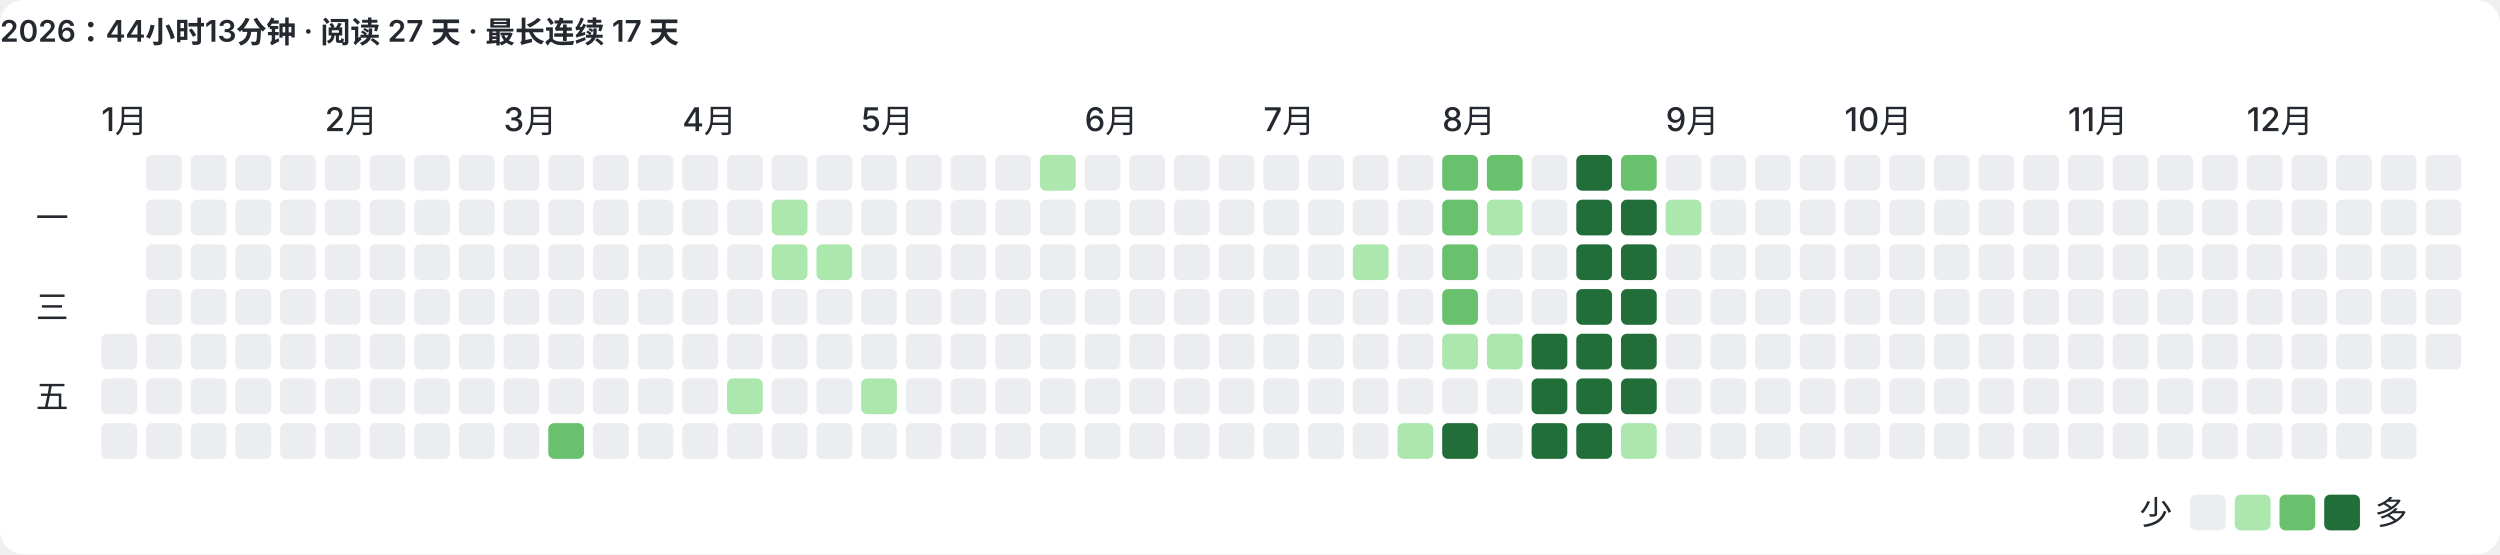
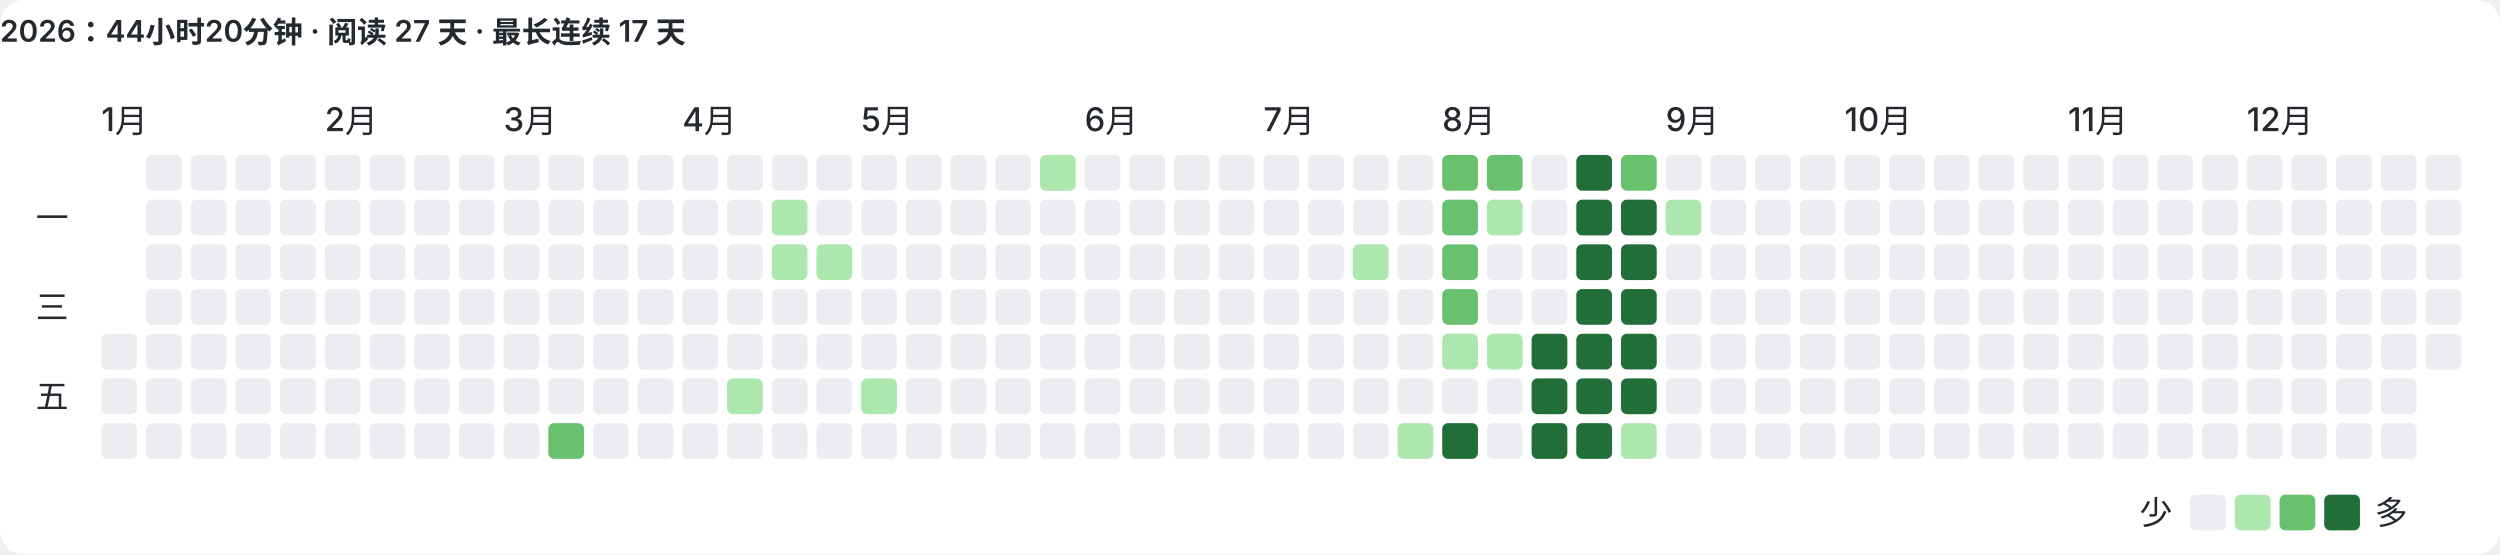
- <svg xmlns="http://www.w3.org/2000/svg" width="100%" viewBox="0 0 839 186" preserveAspectRatio="xMinYMin meet" style="display:block;max-width:100%;height:auto" role="img" data-summary="2026：44小时13分钟  ·  阅读 27 天  ·  最长连续 17 天" aria-label="微信读书 · 2026">
+ <svg xmlns="http://www.w3.org/2000/svg" width="100%" viewBox="0 0 839 186" preserveAspectRatio="xMinYMin meet" style="display:block;max-width:100%;height:auto" role="img" data-summary="2026：44小时20分钟  ·  阅读 27 天  ·  最长连续 17 天" aria-label="微信读书 · 2026">
  <rect width="100%" height="100%" rx="8" fill="#FFFFFF" />
  <style>
.label{font:500 11px "PingFang SC","Microsoft YaHei",-apple-system,BlinkMacSystemFont,"Segoe UI",sans-serif}
.summary{font:600 10px "PingFang SC","Microsoft YaHei",-apple-system,BlinkMacSystemFont,"Segoe UI",sans-serif}
</style>
-   <text class="summary" x="0" y="14" fill="#24292F">2026：44小时13分钟  ·  阅读 27 天  ·  最长连续 17 天</text>
+   <text class="summary" x="0" y="14" fill="#24292F">2026：44小时20分钟  ·  阅读 27 天  ·  最长连续 17 天</text>
  <text class="label" x="34" y="44" fill="#24292F">1月</text>
  <text class="label" x="109" y="44" fill="#24292F">2月</text>
  <text class="label" x="169" y="44" fill="#24292F">3月</text>
  <text class="label" x="229" y="44" fill="#24292F">4月</text>
  <text class="label" x="289" y="44" fill="#24292F">5月</text>
  <text class="label" x="364" y="44" fill="#24292F">6月</text>
  <text class="label" x="424" y="44" fill="#24292F">7月</text>
  <text class="label" x="484" y="44" fill="#24292F">8月</text>
  <text class="label" x="559" y="44" fill="#24292F">9月</text>
  <text class="label" x="619" y="44" fill="#24292F">10月</text>
  <text class="label" x="694" y="44" fill="#24292F">11月</text>
  <text class="label" x="754" y="44" fill="#24292F">12月</text>
  <text class="label" x="12" y="77" fill="#24292F">一</text>
  <text class="label" x="12" y="107" fill="#24292F">三</text>
  <text class="label" x="12" y="137" fill="#24292F">五</text>
  <rect x="34" y="112" width="12" height="12" rx="2" fill="#EBEDF0" data-date="2026-01-01" data-seconds="0">
</rect>
  <rect x="34" y="127" width="12" height="12" rx="2" fill="#EBEDF0" data-date="2026-01-02" data-seconds="0">
</rect>
  <rect x="34" y="142" width="12" height="12" rx="2" fill="#EBEDF0" data-date="2026-01-03" data-seconds="0">
</rect>
  <rect x="49" y="52" width="12" height="12" rx="2" fill="#EBEDF0" data-date="2026-01-04" data-seconds="0">
</rect>
  <rect x="49" y="67" width="12" height="12" rx="2" fill="#EBEDF0" data-date="2026-01-05" data-seconds="0">
</rect>
  <rect x="49" y="82" width="12" height="12" rx="2" fill="#EBEDF0" data-date="2026-01-06" data-seconds="0">
</rect>
  <rect x="49" y="97" width="12" height="12" rx="2" fill="#EBEDF0" data-date="2026-01-07" data-seconds="0">
</rect>
  <rect x="49" y="112" width="12" height="12" rx="2" fill="#EBEDF0" data-date="2026-01-08" data-seconds="0">
</rect>
  <rect x="49" y="127" width="12" height="12" rx="2" fill="#EBEDF0" data-date="2026-01-09" data-seconds="0">
</rect>
  <rect x="49" y="142" width="12" height="12" rx="2" fill="#EBEDF0" data-date="2026-01-10" data-seconds="0">
</rect>
  <rect x="64" y="52" width="12" height="12" rx="2" fill="#EBEDF0" data-date="2026-01-11" data-seconds="0">
</rect>
  <rect x="64" y="67" width="12" height="12" rx="2" fill="#EBEDF0" data-date="2026-01-12" data-seconds="0">
</rect>
  <rect x="64" y="82" width="12" height="12" rx="2" fill="#EBEDF0" data-date="2026-01-13" data-seconds="0">
</rect>
  <rect x="64" y="97" width="12" height="12" rx="2" fill="#EBEDF0" data-date="2026-01-14" data-seconds="0">
</rect>
  <rect x="64" y="112" width="12" height="12" rx="2" fill="#EBEDF0" data-date="2026-01-15" data-seconds="0">
</rect>
  <rect x="64" y="127" width="12" height="12" rx="2" fill="#EBEDF0" data-date="2026-01-16" data-seconds="0">
</rect>
  <rect x="64" y="142" width="12" height="12" rx="2" fill="#EBEDF0" data-date="2026-01-17" data-seconds="0">
</rect>
  <rect x="79" y="52" width="12" height="12" rx="2" fill="#EBEDF0" data-date="2026-01-18" data-seconds="0">
</rect>
  <rect x="79" y="67" width="12" height="12" rx="2" fill="#EBEDF0" data-date="2026-01-19" data-seconds="0">
</rect>
  <rect x="79" y="82" width="12" height="12" rx="2" fill="#EBEDF0" data-date="2026-01-20" data-seconds="0">
</rect>
  <rect x="79" y="97" width="12" height="12" rx="2" fill="#EBEDF0" data-date="2026-01-21" data-seconds="0">
</rect>
  <rect x="79" y="112" width="12" height="12" rx="2" fill="#EBEDF0" data-date="2026-01-22" data-seconds="0">
</rect>
  <rect x="79" y="127" width="12" height="12" rx="2" fill="#EBEDF0" data-date="2026-01-23" data-seconds="0">
</rect>
  <rect x="79" y="142" width="12" height="12" rx="2" fill="#EBEDF0" data-date="2026-01-24" data-seconds="0">
</rect>
  <rect x="94" y="52" width="12" height="12" rx="2" fill="#EBEDF0" data-date="2026-01-25" data-seconds="0">
</rect>
  <rect x="94" y="67" width="12" height="12" rx="2" fill="#EBEDF0" data-date="2026-01-26" data-seconds="0">
</rect>
  <rect x="94" y="82" width="12" height="12" rx="2" fill="#EBEDF0" data-date="2026-01-27" data-seconds="0">
</rect>
  <rect x="94" y="97" width="12" height="12" rx="2" fill="#EBEDF0" data-date="2026-01-28" data-seconds="0">
</rect>
  <rect x="94" y="112" width="12" height="12" rx="2" fill="#EBEDF0" data-date="2026-01-29" data-seconds="0">
</rect>
  <rect x="94" y="127" width="12" height="12" rx="2" fill="#EBEDF0" data-date="2026-01-30" data-seconds="0">
</rect>
  <rect x="94" y="142" width="12" height="12" rx="2" fill="#EBEDF0" data-date="2026-01-31" data-seconds="0">
</rect>
  <rect x="109" y="52" width="12" height="12" rx="2" fill="#EBEDF0" data-date="2026-02-01" data-seconds="0">
</rect>
  <rect x="109" y="67" width="12" height="12" rx="2" fill="#EBEDF0" data-date="2026-02-02" data-seconds="0">
</rect>
  <rect x="109" y="82" width="12" height="12" rx="2" fill="#EBEDF0" data-date="2026-02-03" data-seconds="0">
</rect>
  <rect x="109" y="97" width="12" height="12" rx="2" fill="#EBEDF0" data-date="2026-02-04" data-seconds="0">
</rect>
  <rect x="109" y="112" width="12" height="12" rx="2" fill="#EBEDF0" data-date="2026-02-05" data-seconds="0">
</rect>
  <rect x="109" y="127" width="12" height="12" rx="2" fill="#EBEDF0" data-date="2026-02-06" data-seconds="0">
</rect>
  <rect x="109" y="142" width="12" height="12" rx="2" fill="#EBEDF0" data-date="2026-02-07" data-seconds="0">
</rect>
  <rect x="124" y="52" width="12" height="12" rx="2" fill="#EBEDF0" data-date="2026-02-08" data-seconds="0">
</rect>
  <rect x="124" y="67" width="12" height="12" rx="2" fill="#EBEDF0" data-date="2026-02-09" data-seconds="0">
</rect>
  <rect x="124" y="82" width="12" height="12" rx="2" fill="#EBEDF0" data-date="2026-02-10" data-seconds="0">
</rect>
  <rect x="124" y="97" width="12" height="12" rx="2" fill="#EBEDF0" data-date="2026-02-11" data-seconds="0">
</rect>
  <rect x="124" y="112" width="12" height="12" rx="2" fill="#EBEDF0" data-date="2026-02-12" data-seconds="0">
</rect>
  <rect x="124" y="127" width="12" height="12" rx="2" fill="#EBEDF0" data-date="2026-02-13" data-seconds="0">
</rect>
  <rect x="124" y="142" width="12" height="12" rx="2" fill="#EBEDF0" data-date="2026-02-14" data-seconds="0">
</rect>
  <rect x="139" y="52" width="12" height="12" rx="2" fill="#EBEDF0" data-date="2026-02-15" data-seconds="0">
</rect>
  <rect x="139" y="67" width="12" height="12" rx="2" fill="#EBEDF0" data-date="2026-02-16" data-seconds="0">
</rect>
  <rect x="139" y="82" width="12" height="12" rx="2" fill="#EBEDF0" data-date="2026-02-17" data-seconds="0">
</rect>
  <rect x="139" y="97" width="12" height="12" rx="2" fill="#EBEDF0" data-date="2026-02-18" data-seconds="0">
</rect>
  <rect x="139" y="112" width="12" height="12" rx="2" fill="#EBEDF0" data-date="2026-02-19" data-seconds="0">
</rect>
  <rect x="139" y="127" width="12" height="12" rx="2" fill="#EBEDF0" data-date="2026-02-20" data-seconds="0">
</rect>
  <rect x="139" y="142" width="12" height="12" rx="2" fill="#EBEDF0" data-date="2026-02-21" data-seconds="0">
</rect>
  <rect x="154" y="52" width="12" height="12" rx="2" fill="#EBEDF0" data-date="2026-02-22" data-seconds="0">
</rect>
  <rect x="154" y="67" width="12" height="12" rx="2" fill="#EBEDF0" data-date="2026-02-23" data-seconds="0">
</rect>
  <rect x="154" y="82" width="12" height="12" rx="2" fill="#EBEDF0" data-date="2026-02-24" data-seconds="0">
</rect>
  <rect x="154" y="97" width="12" height="12" rx="2" fill="#EBEDF0" data-date="2026-02-25" data-seconds="0">
</rect>
  <rect x="154" y="112" width="12" height="12" rx="2" fill="#EBEDF0" data-date="2026-02-26" data-seconds="0">
</rect>
  <rect x="154" y="127" width="12" height="12" rx="2" fill="#EBEDF0" data-date="2026-02-27" data-seconds="0">
</rect>
  <rect x="154" y="142" width="12" height="12" rx="2" fill="#EBEDF0" data-date="2026-02-28" data-seconds="0">
</rect>
  <rect x="169" y="52" width="12" height="12" rx="2" fill="#EBEDF0" data-date="2026-03-01" data-seconds="0">
</rect>
  <rect x="169" y="67" width="12" height="12" rx="2" fill="#EBEDF0" data-date="2026-03-02" data-seconds="0">
</rect>
  <rect x="169" y="82" width="12" height="12" rx="2" fill="#EBEDF0" data-date="2026-03-03" data-seconds="0">
</rect>
  <rect x="169" y="97" width="12" height="12" rx="2" fill="#EBEDF0" data-date="2026-03-04" data-seconds="0">
</rect>
  <rect x="169" y="112" width="12" height="12" rx="2" fill="#EBEDF0" data-date="2026-03-05" data-seconds="0">
</rect>
  <rect x="169" y="127" width="12" height="12" rx="2" fill="#EBEDF0" data-date="2026-03-06" data-seconds="0">
</rect>
  <rect x="169" y="142" width="12" height="12" rx="2" fill="#EBEDF0" data-date="2026-03-07" data-seconds="0">
</rect>
  <rect x="184" y="52" width="12" height="12" rx="2" fill="#EBEDF0" data-date="2026-03-08" data-seconds="0">
</rect>
  <rect x="184" y="67" width="12" height="12" rx="2" fill="#EBEDF0" data-date="2026-03-09" data-seconds="0">
</rect>
  <rect x="184" y="82" width="12" height="12" rx="2" fill="#EBEDF0" data-date="2026-03-10" data-seconds="0">
</rect>
  <rect x="184" y="97" width="12" height="12" rx="2" fill="#EBEDF0" data-date="2026-03-11" data-seconds="0">
</rect>
  <rect x="184" y="112" width="12" height="12" rx="2" fill="#EBEDF0" data-date="2026-03-12" data-seconds="0">
</rect>
  <rect x="184" y="127" width="12" height="12" rx="2" fill="#EBEDF0" data-date="2026-03-13" data-seconds="0">
</rect>
  <rect x="184" y="142" width="12" height="12" rx="2" fill="#69C16E" data-date="2026-03-14" data-seconds="643">
</rect>
  <rect x="199" y="52" width="12" height="12" rx="2" fill="#EBEDF0" data-date="2026-03-15" data-seconds="0">
</rect>
  <rect x="199" y="67" width="12" height="12" rx="2" fill="#EBEDF0" data-date="2026-03-16" data-seconds="0">
</rect>
  <rect x="199" y="82" width="12" height="12" rx="2" fill="#EBEDF0" data-date="2026-03-17" data-seconds="0">
</rect>
  <rect x="199" y="97" width="12" height="12" rx="2" fill="#EBEDF0" data-date="2026-03-18" data-seconds="0">
</rect>
  <rect x="199" y="112" width="12" height="12" rx="2" fill="#EBEDF0" data-date="2026-03-19" data-seconds="0">
</rect>
  <rect x="199" y="127" width="12" height="12" rx="2" fill="#EBEDF0" data-date="2026-03-20" data-seconds="0">
</rect>
  <rect x="199" y="142" width="12" height="12" rx="2" fill="#EBEDF0" data-date="2026-03-21" data-seconds="0">
</rect>
  <rect x="214" y="52" width="12" height="12" rx="2" fill="#EBEDF0" data-date="2026-03-22" data-seconds="0">
</rect>
  <rect x="214" y="67" width="12" height="12" rx="2" fill="#EBEDF0" data-date="2026-03-23" data-seconds="0">
</rect>
  <rect x="214" y="82" width="12" height="12" rx="2" fill="#EBEDF0" data-date="2026-03-24" data-seconds="0">
</rect>
  <rect x="214" y="97" width="12" height="12" rx="2" fill="#EBEDF0" data-date="2026-03-25" data-seconds="0">
</rect>
  <rect x="214" y="112" width="12" height="12" rx="2" fill="#EBEDF0" data-date="2026-03-26" data-seconds="0">
</rect>
  <rect x="214" y="127" width="12" height="12" rx="2" fill="#EBEDF0" data-date="2026-03-27" data-seconds="0">
</rect>
  <rect x="214" y="142" width="12" height="12" rx="2" fill="#EBEDF0" data-date="2026-03-28" data-seconds="0">
</rect>
  <rect x="229" y="52" width="12" height="12" rx="2" fill="#EBEDF0" data-date="2026-03-29" data-seconds="0">
</rect>
  <rect x="229" y="67" width="12" height="12" rx="2" fill="#EBEDF0" data-date="2026-03-30" data-seconds="0">
</rect>
  <rect x="229" y="82" width="12" height="12" rx="2" fill="#EBEDF0" data-date="2026-03-31" data-seconds="0">
</rect>
  <rect x="229" y="97" width="12" height="12" rx="2" fill="#EBEDF0" data-date="2026-04-01" data-seconds="0">
</rect>
  <rect x="229" y="112" width="12" height="12" rx="2" fill="#EBEDF0" data-date="2026-04-02" data-seconds="0">
</rect>
  <rect x="229" y="127" width="12" height="12" rx="2" fill="#EBEDF0" data-date="2026-04-03" data-seconds="0">
</rect>
  <rect x="229" y="142" width="12" height="12" rx="2" fill="#EBEDF0" data-date="2026-04-04" data-seconds="0">
</rect>
  <rect x="244" y="52" width="12" height="12" rx="2" fill="#EBEDF0" data-date="2026-04-05" data-seconds="0">
</rect>
  <rect x="244" y="67" width="12" height="12" rx="2" fill="#EBEDF0" data-date="2026-04-06" data-seconds="0">
</rect>
  <rect x="244" y="82" width="12" height="12" rx="2" fill="#EBEDF0" data-date="2026-04-07" data-seconds="0">
</rect>
  <rect x="244" y="97" width="12" height="12" rx="2" fill="#EBEDF0" data-date="2026-04-08" data-seconds="0">
</rect>
  <rect x="244" y="112" width="12" height="12" rx="2" fill="#EBEDF0" data-date="2026-04-09" data-seconds="0">
</rect>
  <rect x="244" y="127" width="12" height="12" rx="2" fill="#ACE7AE" data-date="2026-04-10" data-seconds="37">
</rect>
  <rect x="244" y="142" width="12" height="12" rx="2" fill="#EBEDF0" data-date="2026-04-11" data-seconds="0">
</rect>
  <rect x="259" y="52" width="12" height="12" rx="2" fill="#EBEDF0" data-date="2026-04-12" data-seconds="0">
</rect>
  <rect x="259" y="67" width="12" height="12" rx="2" fill="#ACE7AE" data-date="2026-04-13" data-seconds="6">
</rect>
  <rect x="259" y="82" width="12" height="12" rx="2" fill="#ACE7AE" data-date="2026-04-14" data-seconds="15">
</rect>
  <rect x="259" y="97" width="12" height="12" rx="2" fill="#EBEDF0" data-date="2026-04-15" data-seconds="0">
</rect>
  <rect x="259" y="112" width="12" height="12" rx="2" fill="#EBEDF0" data-date="2026-04-16" data-seconds="0">
</rect>
  <rect x="259" y="127" width="12" height="12" rx="2" fill="#EBEDF0" data-date="2026-04-17" data-seconds="0">
</rect>
  <rect x="259" y="142" width="12" height="12" rx="2" fill="#EBEDF0" data-date="2026-04-18" data-seconds="0">
</rect>
  <rect x="274" y="52" width="12" height="12" rx="2" fill="#EBEDF0" data-date="2026-04-19" data-seconds="0">
</rect>
  <rect x="274" y="67" width="12" height="12" rx="2" fill="#EBEDF0" data-date="2026-04-20" data-seconds="0">
</rect>
  <rect x="274" y="82" width="12" height="12" rx="2" fill="#ACE7AE" data-date="2026-04-21" data-seconds="40">
</rect>
  <rect x="274" y="97" width="12" height="12" rx="2" fill="#EBEDF0" data-date="2026-04-22" data-seconds="0">
</rect>
  <rect x="274" y="112" width="12" height="12" rx="2" fill="#EBEDF0" data-date="2026-04-23" data-seconds="0">
</rect>
  <rect x="274" y="127" width="12" height="12" rx="2" fill="#EBEDF0" data-date="2026-04-24" data-seconds="0">
</rect>
  <rect x="274" y="142" width="12" height="12" rx="2" fill="#EBEDF0" data-date="2026-04-25" data-seconds="0">
</rect>
  <rect x="289" y="52" width="12" height="12" rx="2" fill="#EBEDF0" data-date="2026-04-26" data-seconds="0">
</rect>
  <rect x="289" y="67" width="12" height="12" rx="2" fill="#EBEDF0" data-date="2026-04-27" data-seconds="0">
</rect>
  <rect x="289" y="82" width="12" height="12" rx="2" fill="#EBEDF0" data-date="2026-04-28" data-seconds="0">
</rect>
  <rect x="289" y="97" width="12" height="12" rx="2" fill="#EBEDF0" data-date="2026-04-29" data-seconds="0">
</rect>
  <rect x="289" y="112" width="12" height="12" rx="2" fill="#EBEDF0" data-date="2026-04-30" data-seconds="0">
</rect>
  <rect x="289" y="127" width="12" height="12" rx="2" fill="#ACE7AE" data-date="2026-05-01" data-seconds="40">
</rect>
  <rect x="289" y="142" width="12" height="12" rx="2" fill="#EBEDF0" data-date="2026-05-02" data-seconds="0">
</rect>
  <rect x="304" y="52" width="12" height="12" rx="2" fill="#EBEDF0" data-date="2026-05-03" data-seconds="0">
</rect>
  <rect x="304" y="67" width="12" height="12" rx="2" fill="#EBEDF0" data-date="2026-05-04" data-seconds="0">
</rect>
  <rect x="304" y="82" width="12" height="12" rx="2" fill="#EBEDF0" data-date="2026-05-05" data-seconds="0">
</rect>
  <rect x="304" y="97" width="12" height="12" rx="2" fill="#EBEDF0" data-date="2026-05-06" data-seconds="0">
</rect>
  <rect x="304" y="112" width="12" height="12" rx="2" fill="#EBEDF0" data-date="2026-05-07" data-seconds="0">
</rect>
  <rect x="304" y="127" width="12" height="12" rx="2" fill="#EBEDF0" data-date="2026-05-08" data-seconds="0">
</rect>
  <rect x="304" y="142" width="12" height="12" rx="2" fill="#EBEDF0" data-date="2026-05-09" data-seconds="0">
</rect>
  <rect x="319" y="52" width="12" height="12" rx="2" fill="#EBEDF0" data-date="2026-05-10" data-seconds="0">
</rect>
  <rect x="319" y="67" width="12" height="12" rx="2" fill="#EBEDF0" data-date="2026-05-11" data-seconds="0">
</rect>
  <rect x="319" y="82" width="12" height="12" rx="2" fill="#EBEDF0" data-date="2026-05-12" data-seconds="0">
</rect>
  <rect x="319" y="97" width="12" height="12" rx="2" fill="#EBEDF0" data-date="2026-05-13" data-seconds="0">
</rect>
  <rect x="319" y="112" width="12" height="12" rx="2" fill="#EBEDF0" data-date="2026-05-14" data-seconds="0">
</rect>
  <rect x="319" y="127" width="12" height="12" rx="2" fill="#EBEDF0" data-date="2026-05-15" data-seconds="0">
</rect>
  <rect x="319" y="142" width="12" height="12" rx="2" fill="#EBEDF0" data-date="2026-05-16" data-seconds="0">
</rect>
  <rect x="334" y="52" width="12" height="12" rx="2" fill="#EBEDF0" data-date="2026-05-17" data-seconds="0">
</rect>
  <rect x="334" y="67" width="12" height="12" rx="2" fill="#EBEDF0" data-date="2026-05-18" data-seconds="0">
</rect>
  <rect x="334" y="82" width="12" height="12" rx="2" fill="#EBEDF0" data-date="2026-05-19" data-seconds="0">
</rect>
  <rect x="334" y="97" width="12" height="12" rx="2" fill="#EBEDF0" data-date="2026-05-20" data-seconds="0">
</rect>
  <rect x="334" y="112" width="12" height="12" rx="2" fill="#EBEDF0" data-date="2026-05-21" data-seconds="0">
</rect>
  <rect x="334" y="127" width="12" height="12" rx="2" fill="#EBEDF0" data-date="2026-05-22" data-seconds="0">
</rect>
  <rect x="334" y="142" width="12" height="12" rx="2" fill="#EBEDF0" data-date="2026-05-23" data-seconds="0">
</rect>
  <rect x="349" y="52" width="12" height="12" rx="2" fill="#ACE7AE" data-date="2026-05-24" data-seconds="3">
</rect>
  <rect x="349" y="67" width="12" height="12" rx="2" fill="#EBEDF0" data-date="2026-05-25" data-seconds="0">
</rect>
  <rect x="349" y="82" width="12" height="12" rx="2" fill="#EBEDF0" data-date="2026-05-26" data-seconds="0">
</rect>
  <rect x="349" y="97" width="12" height="12" rx="2" fill="#EBEDF0" data-date="2026-05-27" data-seconds="0">
</rect>
  <rect x="349" y="112" width="12" height="12" rx="2" fill="#EBEDF0" data-date="2026-05-28" data-seconds="0">
</rect>
  <rect x="349" y="127" width="12" height="12" rx="2" fill="#EBEDF0" data-date="2026-05-29" data-seconds="0">
</rect>
  <rect x="349" y="142" width="12" height="12" rx="2" fill="#EBEDF0" data-date="2026-05-30" data-seconds="0">
</rect>
  <rect x="364" y="52" width="12" height="12" rx="2" fill="#EBEDF0" data-date="2026-05-31" data-seconds="0">
</rect>
  <rect x="364" y="67" width="12" height="12" rx="2" fill="#EBEDF0" data-date="2026-06-01" data-seconds="0">
</rect>
  <rect x="364" y="82" width="12" height="12" rx="2" fill="#EBEDF0" data-date="2026-06-02" data-seconds="0">
</rect>
  <rect x="364" y="97" width="12" height="12" rx="2" fill="#EBEDF0" data-date="2026-06-03" data-seconds="0">
</rect>
  <rect x="364" y="112" width="12" height="12" rx="2" fill="#EBEDF0" data-date="2026-06-04" data-seconds="0">
</rect>
  <rect x="364" y="127" width="12" height="12" rx="2" fill="#EBEDF0" data-date="2026-06-05" data-seconds="0">
</rect>
  <rect x="364" y="142" width="12" height="12" rx="2" fill="#EBEDF0" data-date="2026-06-06" data-seconds="0">
</rect>
  <rect x="379" y="52" width="12" height="12" rx="2" fill="#EBEDF0" data-date="2026-06-07" data-seconds="0">
</rect>
  <rect x="379" y="67" width="12" height="12" rx="2" fill="#EBEDF0" data-date="2026-06-08" data-seconds="0">
</rect>
  <rect x="379" y="82" width="12" height="12" rx="2" fill="#EBEDF0" data-date="2026-06-09" data-seconds="0">
</rect>
  <rect x="379" y="97" width="12" height="12" rx="2" fill="#EBEDF0" data-date="2026-06-10" data-seconds="0">
</rect>
  <rect x="379" y="112" width="12" height="12" rx="2" fill="#EBEDF0" data-date="2026-06-11" data-seconds="0">
</rect>
  <rect x="379" y="127" width="12" height="12" rx="2" fill="#EBEDF0" data-date="2026-06-12" data-seconds="0">
</rect>
  <rect x="379" y="142" width="12" height="12" rx="2" fill="#EBEDF0" data-date="2026-06-13" data-seconds="0">
</rect>
  <rect x="394" y="52" width="12" height="12" rx="2" fill="#EBEDF0" data-date="2026-06-14" data-seconds="0">
</rect>
  <rect x="394" y="67" width="12" height="12" rx="2" fill="#EBEDF0" data-date="2026-06-15" data-seconds="0">
</rect>
  <rect x="394" y="82" width="12" height="12" rx="2" fill="#EBEDF0" data-date="2026-06-16" data-seconds="0">
</rect>
  <rect x="394" y="97" width="12" height="12" rx="2" fill="#EBEDF0" data-date="2026-06-17" data-seconds="0">
</rect>
  <rect x="394" y="112" width="12" height="12" rx="2" fill="#EBEDF0" data-date="2026-06-18" data-seconds="0">
</rect>
  <rect x="394" y="127" width="12" height="12" rx="2" fill="#EBEDF0" data-date="2026-06-19" data-seconds="0">
</rect>
  <rect x="394" y="142" width="12" height="12" rx="2" fill="#EBEDF0" data-date="2026-06-20" data-seconds="0">
</rect>
  <rect x="409" y="52" width="12" height="12" rx="2" fill="#EBEDF0" data-date="2026-06-21" data-seconds="0">
</rect>
  <rect x="409" y="67" width="12" height="12" rx="2" fill="#EBEDF0" data-date="2026-06-22" data-seconds="0">
</rect>
  <rect x="409" y="82" width="12" height="12" rx="2" fill="#EBEDF0" data-date="2026-06-23" data-seconds="0">
</rect>
  <rect x="409" y="97" width="12" height="12" rx="2" fill="#EBEDF0" data-date="2026-06-24" data-seconds="0">
</rect>
  <rect x="409" y="112" width="12" height="12" rx="2" fill="#EBEDF0" data-date="2026-06-25" data-seconds="0">
</rect>
  <rect x="409" y="127" width="12" height="12" rx="2" fill="#EBEDF0" data-date="2026-06-26" data-seconds="0">
</rect>
  <rect x="409" y="142" width="12" height="12" rx="2" fill="#EBEDF0" data-date="2026-06-27" data-seconds="0">
</rect>
  <rect x="424" y="52" width="12" height="12" rx="2" fill="#EBEDF0" data-date="2026-06-28" data-seconds="0">
</rect>
  <rect x="424" y="67" width="12" height="12" rx="2" fill="#EBEDF0" data-date="2026-06-29" data-seconds="0">
</rect>
  <rect x="424" y="82" width="12" height="12" rx="2" fill="#EBEDF0" data-date="2026-06-30" data-seconds="0">
</rect>
  <rect x="424" y="97" width="12" height="12" rx="2" fill="#EBEDF0" data-date="2026-07-01" data-seconds="0">
</rect>
  <rect x="424" y="112" width="12" height="12" rx="2" fill="#EBEDF0" data-date="2026-07-02" data-seconds="0">
</rect>
  <rect x="424" y="127" width="12" height="12" rx="2" fill="#EBEDF0" data-date="2026-07-03" data-seconds="0">
</rect>
  <rect x="424" y="142" width="12" height="12" rx="2" fill="#EBEDF0" data-date="2026-07-04" data-seconds="0">
</rect>
  <rect x="439" y="52" width="12" height="12" rx="2" fill="#EBEDF0" data-date="2026-07-05" data-seconds="0">
</rect>
  <rect x="439" y="67" width="12" height="12" rx="2" fill="#EBEDF0" data-date="2026-07-06" data-seconds="0">
</rect>
  <rect x="439" y="82" width="12" height="12" rx="2" fill="#EBEDF0" data-date="2026-07-07" data-seconds="0">
</rect>
  <rect x="439" y="97" width="12" height="12" rx="2" fill="#EBEDF0" data-date="2026-07-08" data-seconds="0">
</rect>
  <rect x="439" y="112" width="12" height="12" rx="2" fill="#EBEDF0" data-date="2026-07-09" data-seconds="0">
</rect>
  <rect x="439" y="127" width="12" height="12" rx="2" fill="#EBEDF0" data-date="2026-07-10" data-seconds="0">
</rect>
  <rect x="439" y="142" width="12" height="12" rx="2" fill="#EBEDF0" data-date="2026-07-11" data-seconds="0">
</rect>
  <rect x="454" y="52" width="12" height="12" rx="2" fill="#EBEDF0" data-date="2026-07-12" data-seconds="0">
</rect>
  <rect x="454" y="67" width="12" height="12" rx="2" fill="#EBEDF0" data-date="2026-07-13" data-seconds="0">
</rect>
  <rect x="454" y="82" width="12" height="12" rx="2" fill="#ACE7AE" data-date="2026-07-14" data-seconds="227">
</rect>
  <rect x="454" y="97" width="12" height="12" rx="2" fill="#EBEDF0" data-date="2026-07-15" data-seconds="0">
</rect>
  <rect x="454" y="112" width="12" height="12" rx="2" fill="#EBEDF0" data-date="2026-07-16" data-seconds="0">
</rect>
  <rect x="454" y="127" width="12" height="12" rx="2" fill="#EBEDF0" data-date="2026-07-17" data-seconds="0">
</rect>
  <rect x="454" y="142" width="12" height="12" rx="2" fill="#EBEDF0" data-date="2026-07-18" data-seconds="0">
</rect>
  <rect x="469" y="52" width="12" height="12" rx="2" fill="#EBEDF0" data-date="2026-07-19" data-seconds="0">
</rect>
  <rect x="469" y="67" width="12" height="12" rx="2" fill="#EBEDF0" data-date="2026-07-20" data-seconds="0">
</rect>
  <rect x="469" y="82" width="12" height="12" rx="2" fill="#EBEDF0" data-date="2026-07-21" data-seconds="0">
</rect>
  <rect x="469" y="97" width="12" height="12" rx="2" fill="#EBEDF0" data-date="2026-07-22" data-seconds="0">
</rect>
  <rect x="469" y="112" width="12" height="12" rx="2" fill="#EBEDF0" data-date="2026-07-23" data-seconds="0">
</rect>
  <rect x="469" y="127" width="12" height="12" rx="2" fill="#EBEDF0" data-date="2026-07-24" data-seconds="0">
</rect>
  <rect x="469" y="142" width="12" height="12" rx="2" fill="#ACE7AE" data-date="2026-07-25" data-seconds="5">
</rect>
  <rect x="484" y="52" width="12" height="12" rx="2" fill="#69C16E" data-date="2026-07-26" data-seconds="1532">
</rect>
  <rect x="484" y="67" width="12" height="12" rx="2" fill="#69C16E" data-date="2026-07-27" data-seconds="1631">
</rect>
  <rect x="484" y="82" width="12" height="12" rx="2" fill="#69C16E" data-date="2026-07-28" data-seconds="1552">
</rect>
  <rect x="484" y="97" width="12" height="12" rx="2" fill="#69C16E" data-date="2026-07-29" data-seconds="894">
</rect>
  <rect x="484" y="112" width="12" height="12" rx="2" fill="#ACE7AE" data-date="2026-07-30" data-seconds="19">
</rect>
  <rect x="484" y="127" width="12" height="12" rx="2" fill="#EBEDF0" data-date="2026-07-31" data-seconds="0">
</rect>
  <rect x="484" y="142" width="12" height="12" rx="2" fill="#216E39" data-date="2026-08-01" data-seconds="2223">
</rect>
  <rect x="499" y="52" width="12" height="12" rx="2" fill="#69C16E" data-date="2026-08-02" data-seconds="1073">
</rect>
  <rect x="499" y="67" width="12" height="12" rx="2" fill="#ACE7AE" data-date="2026-08-03" data-seconds="343">
</rect>
  <rect x="499" y="82" width="12" height="12" rx="2" fill="#EBEDF0" data-date="2026-08-04" data-seconds="0">
</rect>
  <rect x="499" y="97" width="12" height="12" rx="2" fill="#EBEDF0" data-date="2026-08-05" data-seconds="0">
</rect>
  <rect x="499" y="112" width="12" height="12" rx="2" fill="#ACE7AE" data-date="2026-08-06" data-seconds="3">
</rect>
  <rect x="499" y="127" width="12" height="12" rx="2" fill="#EBEDF0" data-date="2026-08-07" data-seconds="0">
</rect>
  <rect x="499" y="142" width="12" height="12" rx="2" fill="#EBEDF0" data-date="2026-08-08" data-seconds="0">
</rect>
  <rect x="514" y="52" width="12" height="12" rx="2" fill="#EBEDF0" data-date="2026-08-09" data-seconds="0">
</rect>
  <rect x="514" y="67" width="12" height="12" rx="2" fill="#EBEDF0" data-date="2026-08-10" data-seconds="0">
</rect>
  <rect x="514" y="82" width="12" height="12" rx="2" fill="#EBEDF0" data-date="2026-08-11" data-seconds="0">
</rect>
  <rect x="514" y="97" width="12" height="12" rx="2" fill="#EBEDF0" data-date="2026-08-12" data-seconds="0">
</rect>
  <rect x="514" y="112" width="12" height="12" rx="2" fill="#216E39" data-date="2026-08-13" data-seconds="3020">
</rect>
  <rect x="514" y="127" width="12" height="12" rx="2" fill="#216E39" data-date="2026-08-14" data-seconds="19303">
</rect>
  <rect x="514" y="142" width="12" height="12" rx="2" fill="#216E39" data-date="2026-08-15" data-seconds="7923">
</rect>
  <rect x="529" y="52" width="12" height="12" rx="2" fill="#216E39" data-date="2026-08-16" data-seconds="8285">
</rect>
  <rect x="529" y="67" width="12" height="12" rx="2" fill="#216E39" data-date="2026-08-17" data-seconds="13453">
</rect>
  <rect x="529" y="82" width="12" height="12" rx="2" fill="#216E39" data-date="2026-08-18" data-seconds="15133">
</rect>
  <rect x="529" y="97" width="12" height="12" rx="2" fill="#216E39" data-date="2026-08-19" data-seconds="4255">
</rect>
  <rect x="529" y="112" width="12" height="12" rx="2" fill="#216E39" data-date="2026-08-20" data-seconds="14813">
</rect>
  <rect x="529" y="127" width="12" height="12" rx="2" fill="#216E39" data-date="2026-08-21" data-seconds="3921">
</rect>
  <rect x="529" y="142" width="12" height="12" rx="2" fill="#216E39" data-date="2026-08-22" data-seconds="3211">
</rect>
  <rect x="544" y="52" width="12" height="12" rx="2" fill="#69C16E" data-date="2026-08-23" data-seconds="886">
</rect>
  <rect x="544" y="67" width="12" height="12" rx="2" fill="#216E39" data-date="2026-08-24" data-seconds="3225">
</rect>
  <rect x="544" y="82" width="12" height="12" rx="2" fill="#216E39" data-date="2026-08-25" data-seconds="5641">
</rect>
  <rect x="544" y="97" width="12" height="12" rx="2" fill="#216E39" data-date="2026-08-26" data-seconds="14535">
</rect>
  <rect x="544" y="112" width="12" height="12" rx="2" fill="#216E39" data-date="2026-08-27" data-seconds="22688">
</rect>
-   <rect x="544" y="127" width="12" height="12" rx="2" fill="#216E39" data-date="2026-08-28" data-seconds="7999">
+   <rect x="544" y="127" width="12" height="12" rx="2" fill="#216E39" data-date="2026-08-28" data-seconds="8419">
</rect>
  <rect x="544" y="142" width="12" height="12" rx="2" fill="#ACE7AE" data-date="2026-08-29" data-seconds="501">
</rect>
  <rect x="559" y="52" width="12" height="12" rx="2" fill="#EBEDF0" data-date="2026-08-30" data-seconds="0">
</rect>
-   <rect x="559" y="67" width="12" height="12" rx="2" fill="#ACE7AE" data-date="2026-08-31" data-seconds="145">
+   <rect x="559" y="67" width="12" height="12" rx="2" fill="#ACE7AE" data-date="2026-08-31" data-seconds="152">
</rect>
  <rect x="559" y="82" width="12" height="12" rx="2" fill="#EBEDF0" data-date="2026-09-01" data-seconds="0">
</rect>
  <rect x="559" y="97" width="12" height="12" rx="2" fill="#EBEDF0" data-date="2026-09-02" data-seconds="0">
</rect>
  <rect x="559" y="112" width="12" height="12" rx="2" fill="#EBEDF0" data-date="2026-09-03" data-seconds="0">
</rect>
  <rect x="559" y="127" width="12" height="12" rx="2" fill="#EBEDF0" data-date="2026-09-04" data-seconds="0">
</rect>
  <rect x="559" y="142" width="12" height="12" rx="2" fill="#EBEDF0" data-date="2026-09-05" data-seconds="0">
</rect>
  <rect x="574" y="52" width="12" height="12" rx="2" fill="#EBEDF0" data-date="2026-09-06" data-seconds="0">
</rect>
  <rect x="574" y="67" width="12" height="12" rx="2" fill="#EBEDF0" data-date="2026-09-07" data-seconds="0">
</rect>
  <rect x="574" y="82" width="12" height="12" rx="2" fill="#EBEDF0" data-date="2026-09-08" data-seconds="0">
</rect>
  <rect x="574" y="97" width="12" height="12" rx="2" fill="#EBEDF0" data-date="2026-09-09" data-seconds="0">
</rect>
  <rect x="574" y="112" width="12" height="12" rx="2" fill="#EBEDF0" data-date="2026-09-10" data-seconds="0">
</rect>
  <rect x="574" y="127" width="12" height="12" rx="2" fill="#EBEDF0" data-date="2026-09-11" data-seconds="0">
</rect>
  <rect x="574" y="142" width="12" height="12" rx="2" fill="#EBEDF0" data-date="2026-09-12" data-seconds="0">
</rect>
  <rect x="589" y="52" width="12" height="12" rx="2" fill="#EBEDF0" data-date="2026-09-13" data-seconds="0">
</rect>
  <rect x="589" y="67" width="12" height="12" rx="2" fill="#EBEDF0" data-date="2026-09-14" data-seconds="0">
</rect>
  <rect x="589" y="82" width="12" height="12" rx="2" fill="#EBEDF0" data-date="2026-09-15" data-seconds="0">
</rect>
  <rect x="589" y="97" width="12" height="12" rx="2" fill="#EBEDF0" data-date="2026-09-16" data-seconds="0">
</rect>
  <rect x="589" y="112" width="12" height="12" rx="2" fill="#EBEDF0" data-date="2026-09-17" data-seconds="0">
</rect>
  <rect x="589" y="127" width="12" height="12" rx="2" fill="#EBEDF0" data-date="2026-09-18" data-seconds="0">
</rect>
  <rect x="589" y="142" width="12" height="12" rx="2" fill="#EBEDF0" data-date="2026-09-19" data-seconds="0">
</rect>
  <rect x="604" y="52" width="12" height="12" rx="2" fill="#EBEDF0" data-date="2026-09-20" data-seconds="0">
</rect>
  <rect x="604" y="67" width="12" height="12" rx="2" fill="#EBEDF0" data-date="2026-09-21" data-seconds="0">
</rect>
  <rect x="604" y="82" width="12" height="12" rx="2" fill="#EBEDF0" data-date="2026-09-22" data-seconds="0">
</rect>
  <rect x="604" y="97" width="12" height="12" rx="2" fill="#EBEDF0" data-date="2026-09-23" data-seconds="0">
</rect>
  <rect x="604" y="112" width="12" height="12" rx="2" fill="#EBEDF0" data-date="2026-09-24" data-seconds="0">
</rect>
  <rect x="604" y="127" width="12" height="12" rx="2" fill="#EBEDF0" data-date="2026-09-25" data-seconds="0">
</rect>
  <rect x="604" y="142" width="12" height="12" rx="2" fill="#EBEDF0" data-date="2026-09-26" data-seconds="0">
</rect>
  <rect x="619" y="52" width="12" height="12" rx="2" fill="#EBEDF0" data-date="2026-09-27" data-seconds="0">
</rect>
  <rect x="619" y="67" width="12" height="12" rx="2" fill="#EBEDF0" data-date="2026-09-28" data-seconds="0">
</rect>
  <rect x="619" y="82" width="12" height="12" rx="2" fill="#EBEDF0" data-date="2026-09-29" data-seconds="0">
</rect>
  <rect x="619" y="97" width="12" height="12" rx="2" fill="#EBEDF0" data-date="2026-09-30" data-seconds="0">
</rect>
  <rect x="619" y="112" width="12" height="12" rx="2" fill="#EBEDF0" data-date="2026-10-01" data-seconds="0">
</rect>
  <rect x="619" y="127" width="12" height="12" rx="2" fill="#EBEDF0" data-date="2026-10-02" data-seconds="0">
</rect>
  <rect x="619" y="142" width="12" height="12" rx="2" fill="#EBEDF0" data-date="2026-10-03" data-seconds="0">
</rect>
  <rect x="634" y="52" width="12" height="12" rx="2" fill="#EBEDF0" data-date="2026-10-04" data-seconds="0">
</rect>
  <rect x="634" y="67" width="12" height="12" rx="2" fill="#EBEDF0" data-date="2026-10-05" data-seconds="0">
</rect>
  <rect x="634" y="82" width="12" height="12" rx="2" fill="#EBEDF0" data-date="2026-10-06" data-seconds="0">
</rect>
  <rect x="634" y="97" width="12" height="12" rx="2" fill="#EBEDF0" data-date="2026-10-07" data-seconds="0">
</rect>
  <rect x="634" y="112" width="12" height="12" rx="2" fill="#EBEDF0" data-date="2026-10-08" data-seconds="0">
</rect>
  <rect x="634" y="127" width="12" height="12" rx="2" fill="#EBEDF0" data-date="2026-10-09" data-seconds="0">
</rect>
  <rect x="634" y="142" width="12" height="12" rx="2" fill="#EBEDF0" data-date="2026-10-10" data-seconds="0">
</rect>
  <rect x="649" y="52" width="12" height="12" rx="2" fill="#EBEDF0" data-date="2026-10-11" data-seconds="0">
</rect>
  <rect x="649" y="67" width="12" height="12" rx="2" fill="#EBEDF0" data-date="2026-10-12" data-seconds="0">
</rect>
  <rect x="649" y="82" width="12" height="12" rx="2" fill="#EBEDF0" data-date="2026-10-13" data-seconds="0">
</rect>
  <rect x="649" y="97" width="12" height="12" rx="2" fill="#EBEDF0" data-date="2026-10-14" data-seconds="0">
</rect>
  <rect x="649" y="112" width="12" height="12" rx="2" fill="#EBEDF0" data-date="2026-10-15" data-seconds="0">
</rect>
  <rect x="649" y="127" width="12" height="12" rx="2" fill="#EBEDF0" data-date="2026-10-16" data-seconds="0">
</rect>
  <rect x="649" y="142" width="12" height="12" rx="2" fill="#EBEDF0" data-date="2026-10-17" data-seconds="0">
</rect>
  <rect x="664" y="52" width="12" height="12" rx="2" fill="#EBEDF0" data-date="2026-10-18" data-seconds="0">
</rect>
  <rect x="664" y="67" width="12" height="12" rx="2" fill="#EBEDF0" data-date="2026-10-19" data-seconds="0">
</rect>
  <rect x="664" y="82" width="12" height="12" rx="2" fill="#EBEDF0" data-date="2026-10-20" data-seconds="0">
</rect>
  <rect x="664" y="97" width="12" height="12" rx="2" fill="#EBEDF0" data-date="2026-10-21" data-seconds="0">
</rect>
  <rect x="664" y="112" width="12" height="12" rx="2" fill="#EBEDF0" data-date="2026-10-22" data-seconds="0">
</rect>
  <rect x="664" y="127" width="12" height="12" rx="2" fill="#EBEDF0" data-date="2026-10-23" data-seconds="0">
</rect>
  <rect x="664" y="142" width="12" height="12" rx="2" fill="#EBEDF0" data-date="2026-10-24" data-seconds="0">
</rect>
  <rect x="679" y="52" width="12" height="12" rx="2" fill="#EBEDF0" data-date="2026-10-25" data-seconds="0">
</rect>
  <rect x="679" y="67" width="12" height="12" rx="2" fill="#EBEDF0" data-date="2026-10-26" data-seconds="0">
</rect>
  <rect x="679" y="82" width="12" height="12" rx="2" fill="#EBEDF0" data-date="2026-10-27" data-seconds="0">
</rect>
  <rect x="679" y="97" width="12" height="12" rx="2" fill="#EBEDF0" data-date="2026-10-28" data-seconds="0">
</rect>
  <rect x="679" y="112" width="12" height="12" rx="2" fill="#EBEDF0" data-date="2026-10-29" data-seconds="0">
</rect>
  <rect x="679" y="127" width="12" height="12" rx="2" fill="#EBEDF0" data-date="2026-10-30" data-seconds="0">
</rect>
  <rect x="679" y="142" width="12" height="12" rx="2" fill="#EBEDF0" data-date="2026-10-31" data-seconds="0">
</rect>
  <rect x="694" y="52" width="12" height="12" rx="2" fill="#EBEDF0" data-date="2026-11-01" data-seconds="0">
</rect>
  <rect x="694" y="67" width="12" height="12" rx="2" fill="#EBEDF0" data-date="2026-11-02" data-seconds="0">
</rect>
  <rect x="694" y="82" width="12" height="12" rx="2" fill="#EBEDF0" data-date="2026-11-03" data-seconds="0">
</rect>
  <rect x="694" y="97" width="12" height="12" rx="2" fill="#EBEDF0" data-date="2026-11-04" data-seconds="0">
</rect>
  <rect x="694" y="112" width="12" height="12" rx="2" fill="#EBEDF0" data-date="2026-11-05" data-seconds="0">
</rect>
  <rect x="694" y="127" width="12" height="12" rx="2" fill="#EBEDF0" data-date="2026-11-06" data-seconds="0">
</rect>
  <rect x="694" y="142" width="12" height="12" rx="2" fill="#EBEDF0" data-date="2026-11-07" data-seconds="0">
</rect>
  <rect x="709" y="52" width="12" height="12" rx="2" fill="#EBEDF0" data-date="2026-11-08" data-seconds="0">
</rect>
  <rect x="709" y="67" width="12" height="12" rx="2" fill="#EBEDF0" data-date="2026-11-09" data-seconds="0">
</rect>
  <rect x="709" y="82" width="12" height="12" rx="2" fill="#EBEDF0" data-date="2026-11-10" data-seconds="0">
</rect>
  <rect x="709" y="97" width="12" height="12" rx="2" fill="#EBEDF0" data-date="2026-11-11" data-seconds="0">
</rect>
  <rect x="709" y="112" width="12" height="12" rx="2" fill="#EBEDF0" data-date="2026-11-12" data-seconds="0">
</rect>
  <rect x="709" y="127" width="12" height="12" rx="2" fill="#EBEDF0" data-date="2026-11-13" data-seconds="0">
</rect>
  <rect x="709" y="142" width="12" height="12" rx="2" fill="#EBEDF0" data-date="2026-11-14" data-seconds="0">
</rect>
  <rect x="724" y="52" width="12" height="12" rx="2" fill="#EBEDF0" data-date="2026-11-15" data-seconds="0">
</rect>
  <rect x="724" y="67" width="12" height="12" rx="2" fill="#EBEDF0" data-date="2026-11-16" data-seconds="0">
</rect>
  <rect x="724" y="82" width="12" height="12" rx="2" fill="#EBEDF0" data-date="2026-11-17" data-seconds="0">
</rect>
  <rect x="724" y="97" width="12" height="12" rx="2" fill="#EBEDF0" data-date="2026-11-18" data-seconds="0">
</rect>
  <rect x="724" y="112" width="12" height="12" rx="2" fill="#EBEDF0" data-date="2026-11-19" data-seconds="0">
</rect>
  <rect x="724" y="127" width="12" height="12" rx="2" fill="#EBEDF0" data-date="2026-11-20" data-seconds="0">
</rect>
  <rect x="724" y="142" width="12" height="12" rx="2" fill="#EBEDF0" data-date="2026-11-21" data-seconds="0">
</rect>
  <rect x="739" y="52" width="12" height="12" rx="2" fill="#EBEDF0" data-date="2026-11-22" data-seconds="0">
</rect>
  <rect x="739" y="67" width="12" height="12" rx="2" fill="#EBEDF0" data-date="2026-11-23" data-seconds="0">
</rect>
  <rect x="739" y="82" width="12" height="12" rx="2" fill="#EBEDF0" data-date="2026-11-24" data-seconds="0">
</rect>
  <rect x="739" y="97" width="12" height="12" rx="2" fill="#EBEDF0" data-date="2026-11-25" data-seconds="0">
</rect>
  <rect x="739" y="112" width="12" height="12" rx="2" fill="#EBEDF0" data-date="2026-11-26" data-seconds="0">
</rect>
  <rect x="739" y="127" width="12" height="12" rx="2" fill="#EBEDF0" data-date="2026-11-27" data-seconds="0">
</rect>
  <rect x="739" y="142" width="12" height="12" rx="2" fill="#EBEDF0" data-date="2026-11-28" data-seconds="0">
</rect>
  <rect x="754" y="52" width="12" height="12" rx="2" fill="#EBEDF0" data-date="2026-11-29" data-seconds="0">
</rect>
  <rect x="754" y="67" width="12" height="12" rx="2" fill="#EBEDF0" data-date="2026-11-30" data-seconds="0">
</rect>
  <rect x="754" y="82" width="12" height="12" rx="2" fill="#EBEDF0" data-date="2026-12-01" data-seconds="0">
</rect>
  <rect x="754" y="97" width="12" height="12" rx="2" fill="#EBEDF0" data-date="2026-12-02" data-seconds="0">
</rect>
  <rect x="754" y="112" width="12" height="12" rx="2" fill="#EBEDF0" data-date="2026-12-03" data-seconds="0">
</rect>
  <rect x="754" y="127" width="12" height="12" rx="2" fill="#EBEDF0" data-date="2026-12-04" data-seconds="0">
</rect>
  <rect x="754" y="142" width="12" height="12" rx="2" fill="#EBEDF0" data-date="2026-12-05" data-seconds="0">
</rect>
  <rect x="769" y="52" width="12" height="12" rx="2" fill="#EBEDF0" data-date="2026-12-06" data-seconds="0">
</rect>
  <rect x="769" y="67" width="12" height="12" rx="2" fill="#EBEDF0" data-date="2026-12-07" data-seconds="0">
</rect>
  <rect x="769" y="82" width="12" height="12" rx="2" fill="#EBEDF0" data-date="2026-12-08" data-seconds="0">
</rect>
  <rect x="769" y="97" width="12" height="12" rx="2" fill="#EBEDF0" data-date="2026-12-09" data-seconds="0">
</rect>
  <rect x="769" y="112" width="12" height="12" rx="2" fill="#EBEDF0" data-date="2026-12-10" data-seconds="0">
</rect>
  <rect x="769" y="127" width="12" height="12" rx="2" fill="#EBEDF0" data-date="2026-12-11" data-seconds="0">
</rect>
  <rect x="769" y="142" width="12" height="12" rx="2" fill="#EBEDF0" data-date="2026-12-12" data-seconds="0">
</rect>
  <rect x="784" y="52" width="12" height="12" rx="2" fill="#EBEDF0" data-date="2026-12-13" data-seconds="0">
</rect>
  <rect x="784" y="67" width="12" height="12" rx="2" fill="#EBEDF0" data-date="2026-12-14" data-seconds="0">
</rect>
  <rect x="784" y="82" width="12" height="12" rx="2" fill="#EBEDF0" data-date="2026-12-15" data-seconds="0">
</rect>
  <rect x="784" y="97" width="12" height="12" rx="2" fill="#EBEDF0" data-date="2026-12-16" data-seconds="0">
</rect>
  <rect x="784" y="112" width="12" height="12" rx="2" fill="#EBEDF0" data-date="2026-12-17" data-seconds="0">
</rect>
  <rect x="784" y="127" width="12" height="12" rx="2" fill="#EBEDF0" data-date="2026-12-18" data-seconds="0">
</rect>
  <rect x="784" y="142" width="12" height="12" rx="2" fill="#EBEDF0" data-date="2026-12-19" data-seconds="0">
</rect>
  <rect x="799" y="52" width="12" height="12" rx="2" fill="#EBEDF0" data-date="2026-12-20" data-seconds="0">
</rect>
  <rect x="799" y="67" width="12" height="12" rx="2" fill="#EBEDF0" data-date="2026-12-21" data-seconds="0">
</rect>
  <rect x="799" y="82" width="12" height="12" rx="2" fill="#EBEDF0" data-date="2026-12-22" data-seconds="0">
</rect>
  <rect x="799" y="97" width="12" height="12" rx="2" fill="#EBEDF0" data-date="2026-12-23" data-seconds="0">
</rect>
  <rect x="799" y="112" width="12" height="12" rx="2" fill="#EBEDF0" data-date="2026-12-24" data-seconds="0">
</rect>
  <rect x="799" y="127" width="12" height="12" rx="2" fill="#EBEDF0" data-date="2026-12-25" data-seconds="0">
</rect>
  <rect x="799" y="142" width="12" height="12" rx="2" fill="#EBEDF0" data-date="2026-12-26" data-seconds="0">
</rect>
  <rect x="814" y="52" width="12" height="12" rx="2" fill="#EBEDF0" data-date="2026-12-27" data-seconds="0">
</rect>
  <rect x="814" y="67" width="12" height="12" rx="2" fill="#EBEDF0" data-date="2026-12-28" data-seconds="0">
</rect>
  <rect x="814" y="82" width="12" height="12" rx="2" fill="#EBEDF0" data-date="2026-12-29" data-seconds="0">
</rect>
  <rect x="814" y="97" width="12" height="12" rx="2" fill="#EBEDF0" data-date="2026-12-30" data-seconds="0">
</rect>
  <rect x="814" y="112" width="12" height="12" rx="2" fill="#EBEDF0" data-date="2026-12-31" data-seconds="0">
</rect>
  <text class="label" x="718" y="176" fill="#24292F">少</text>
  <rect x="735" y="166" width="12" height="12" rx="2" fill="#EBEDF0" />
  <rect x="750" y="166" width="12" height="12" rx="2" fill="#ACE7AE" />
  <rect x="765" y="166" width="12" height="12" rx="2" fill="#69C16E" />
  <rect x="780" y="166" width="12" height="12" rx="2" fill="#216E39" />
  <text class="label" x="797" y="176" fill="#24292F">多</text>
</svg>
